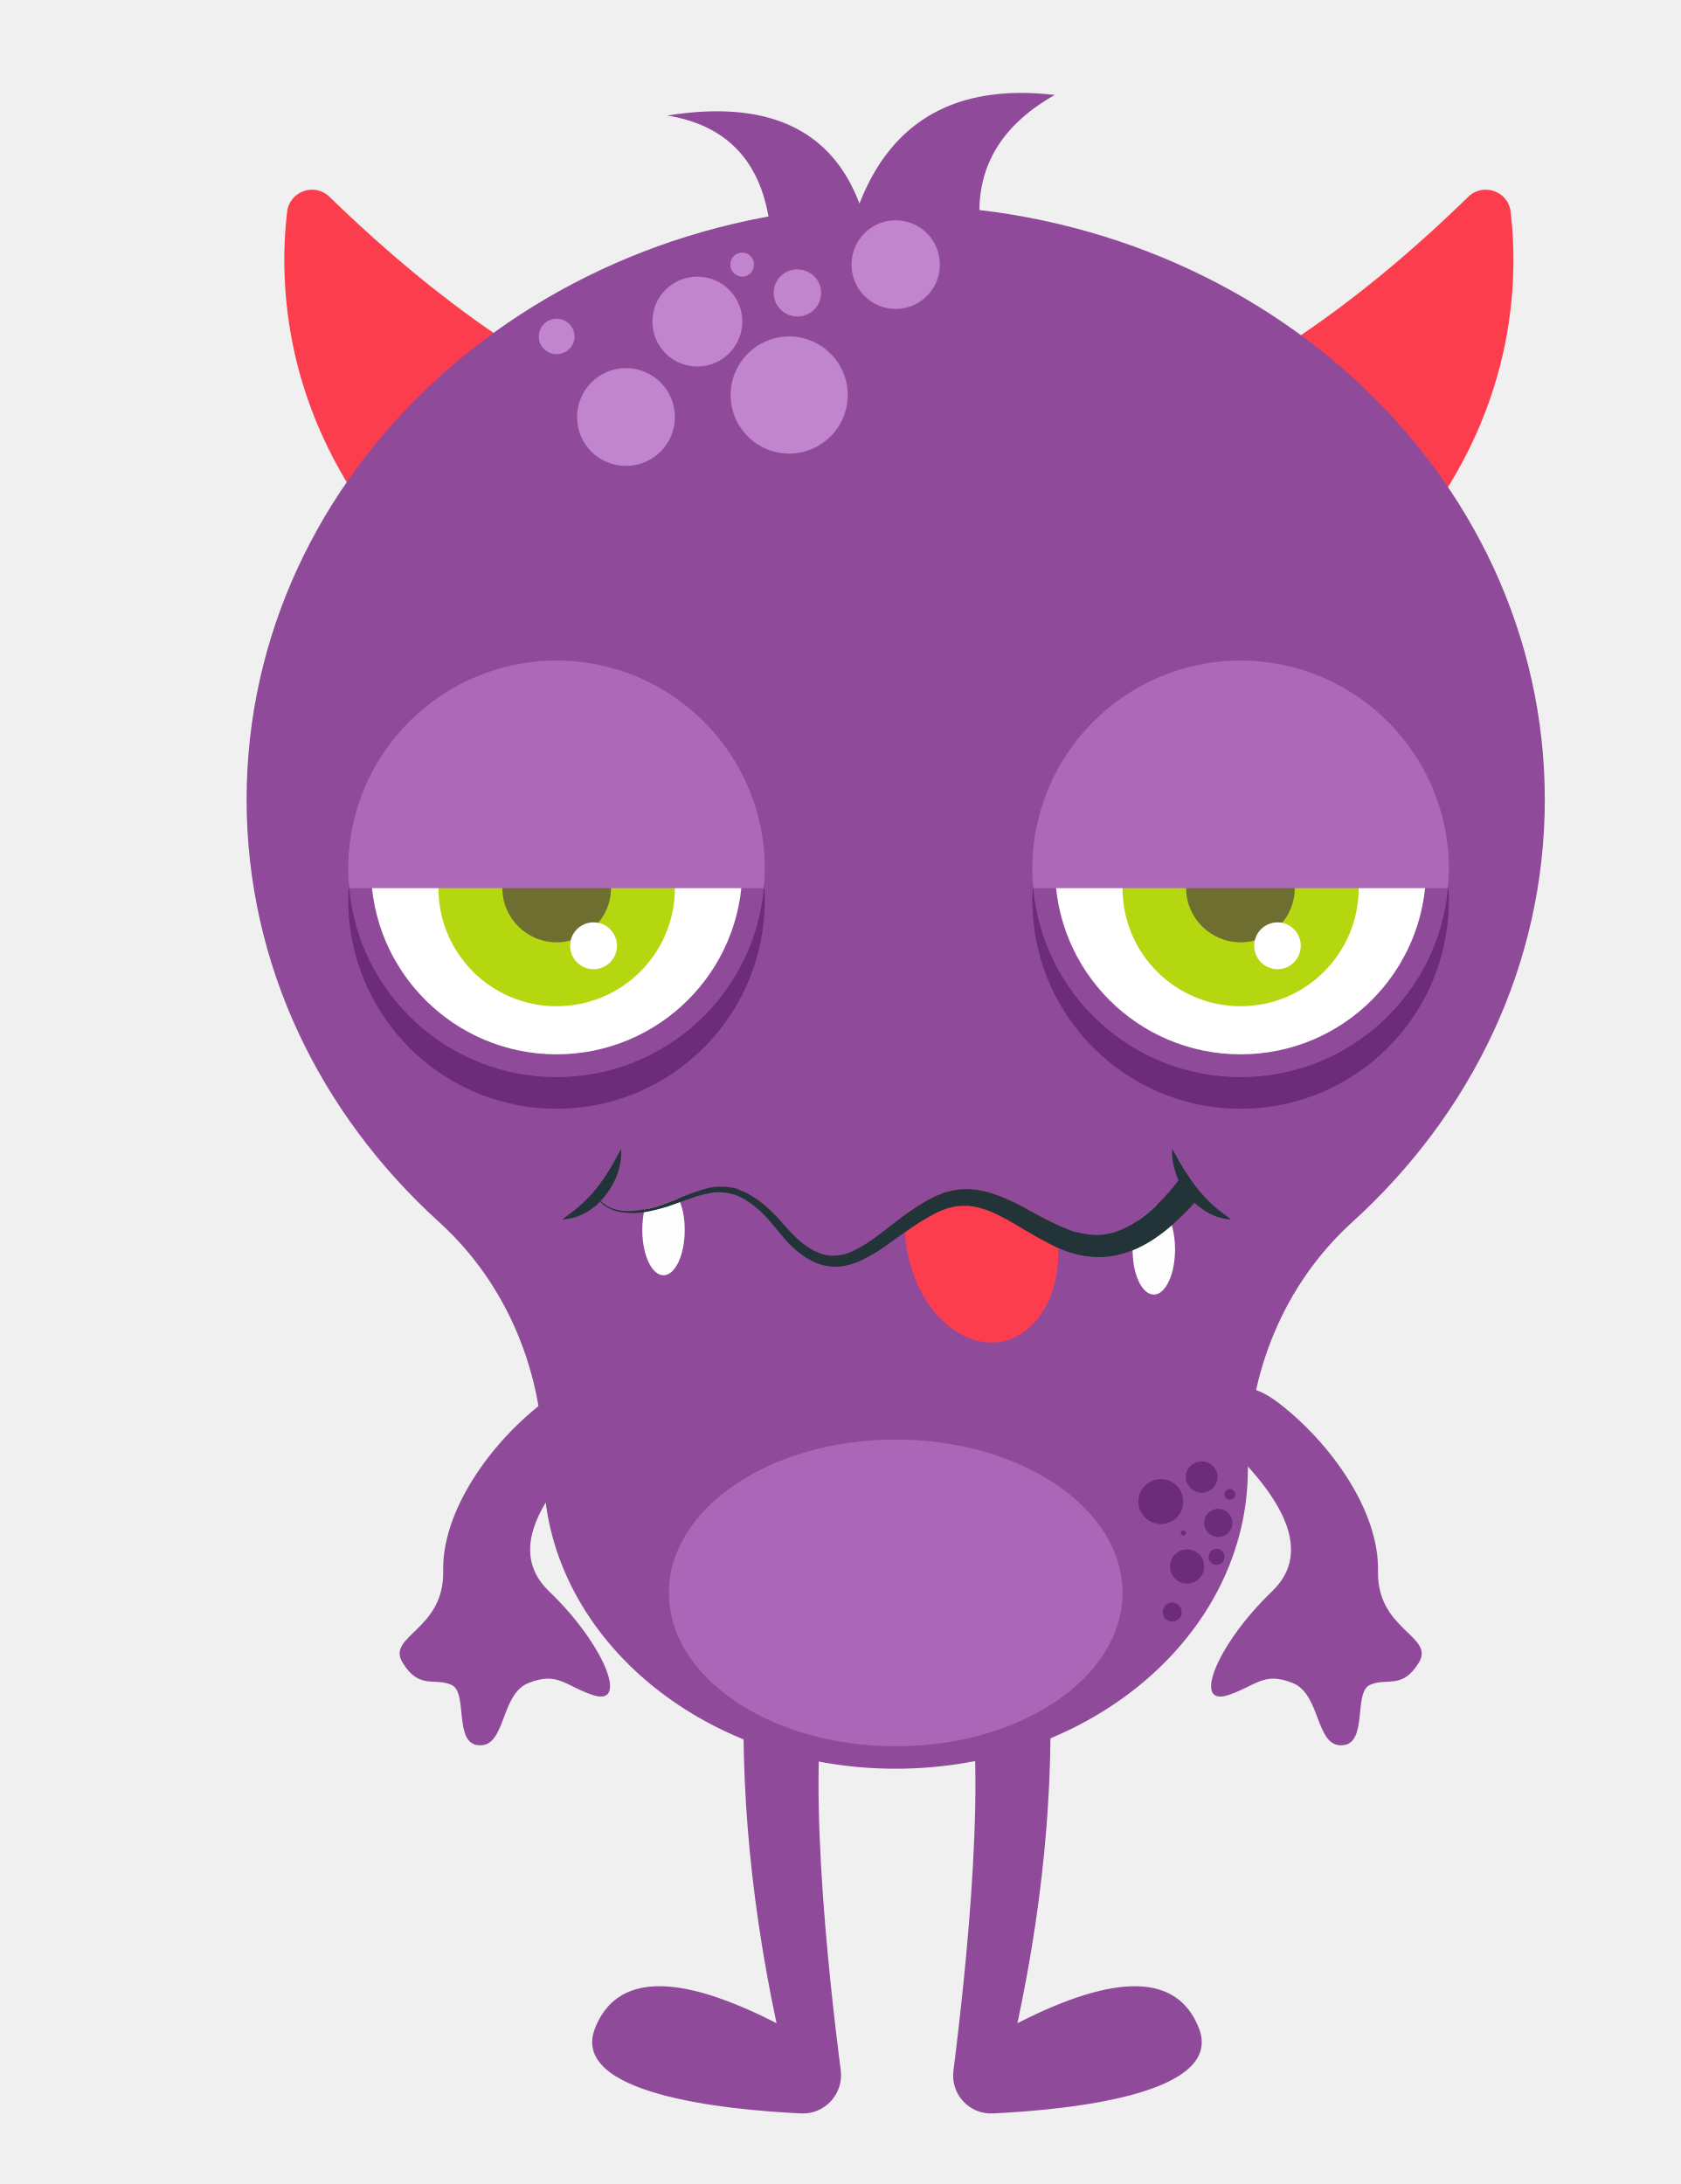
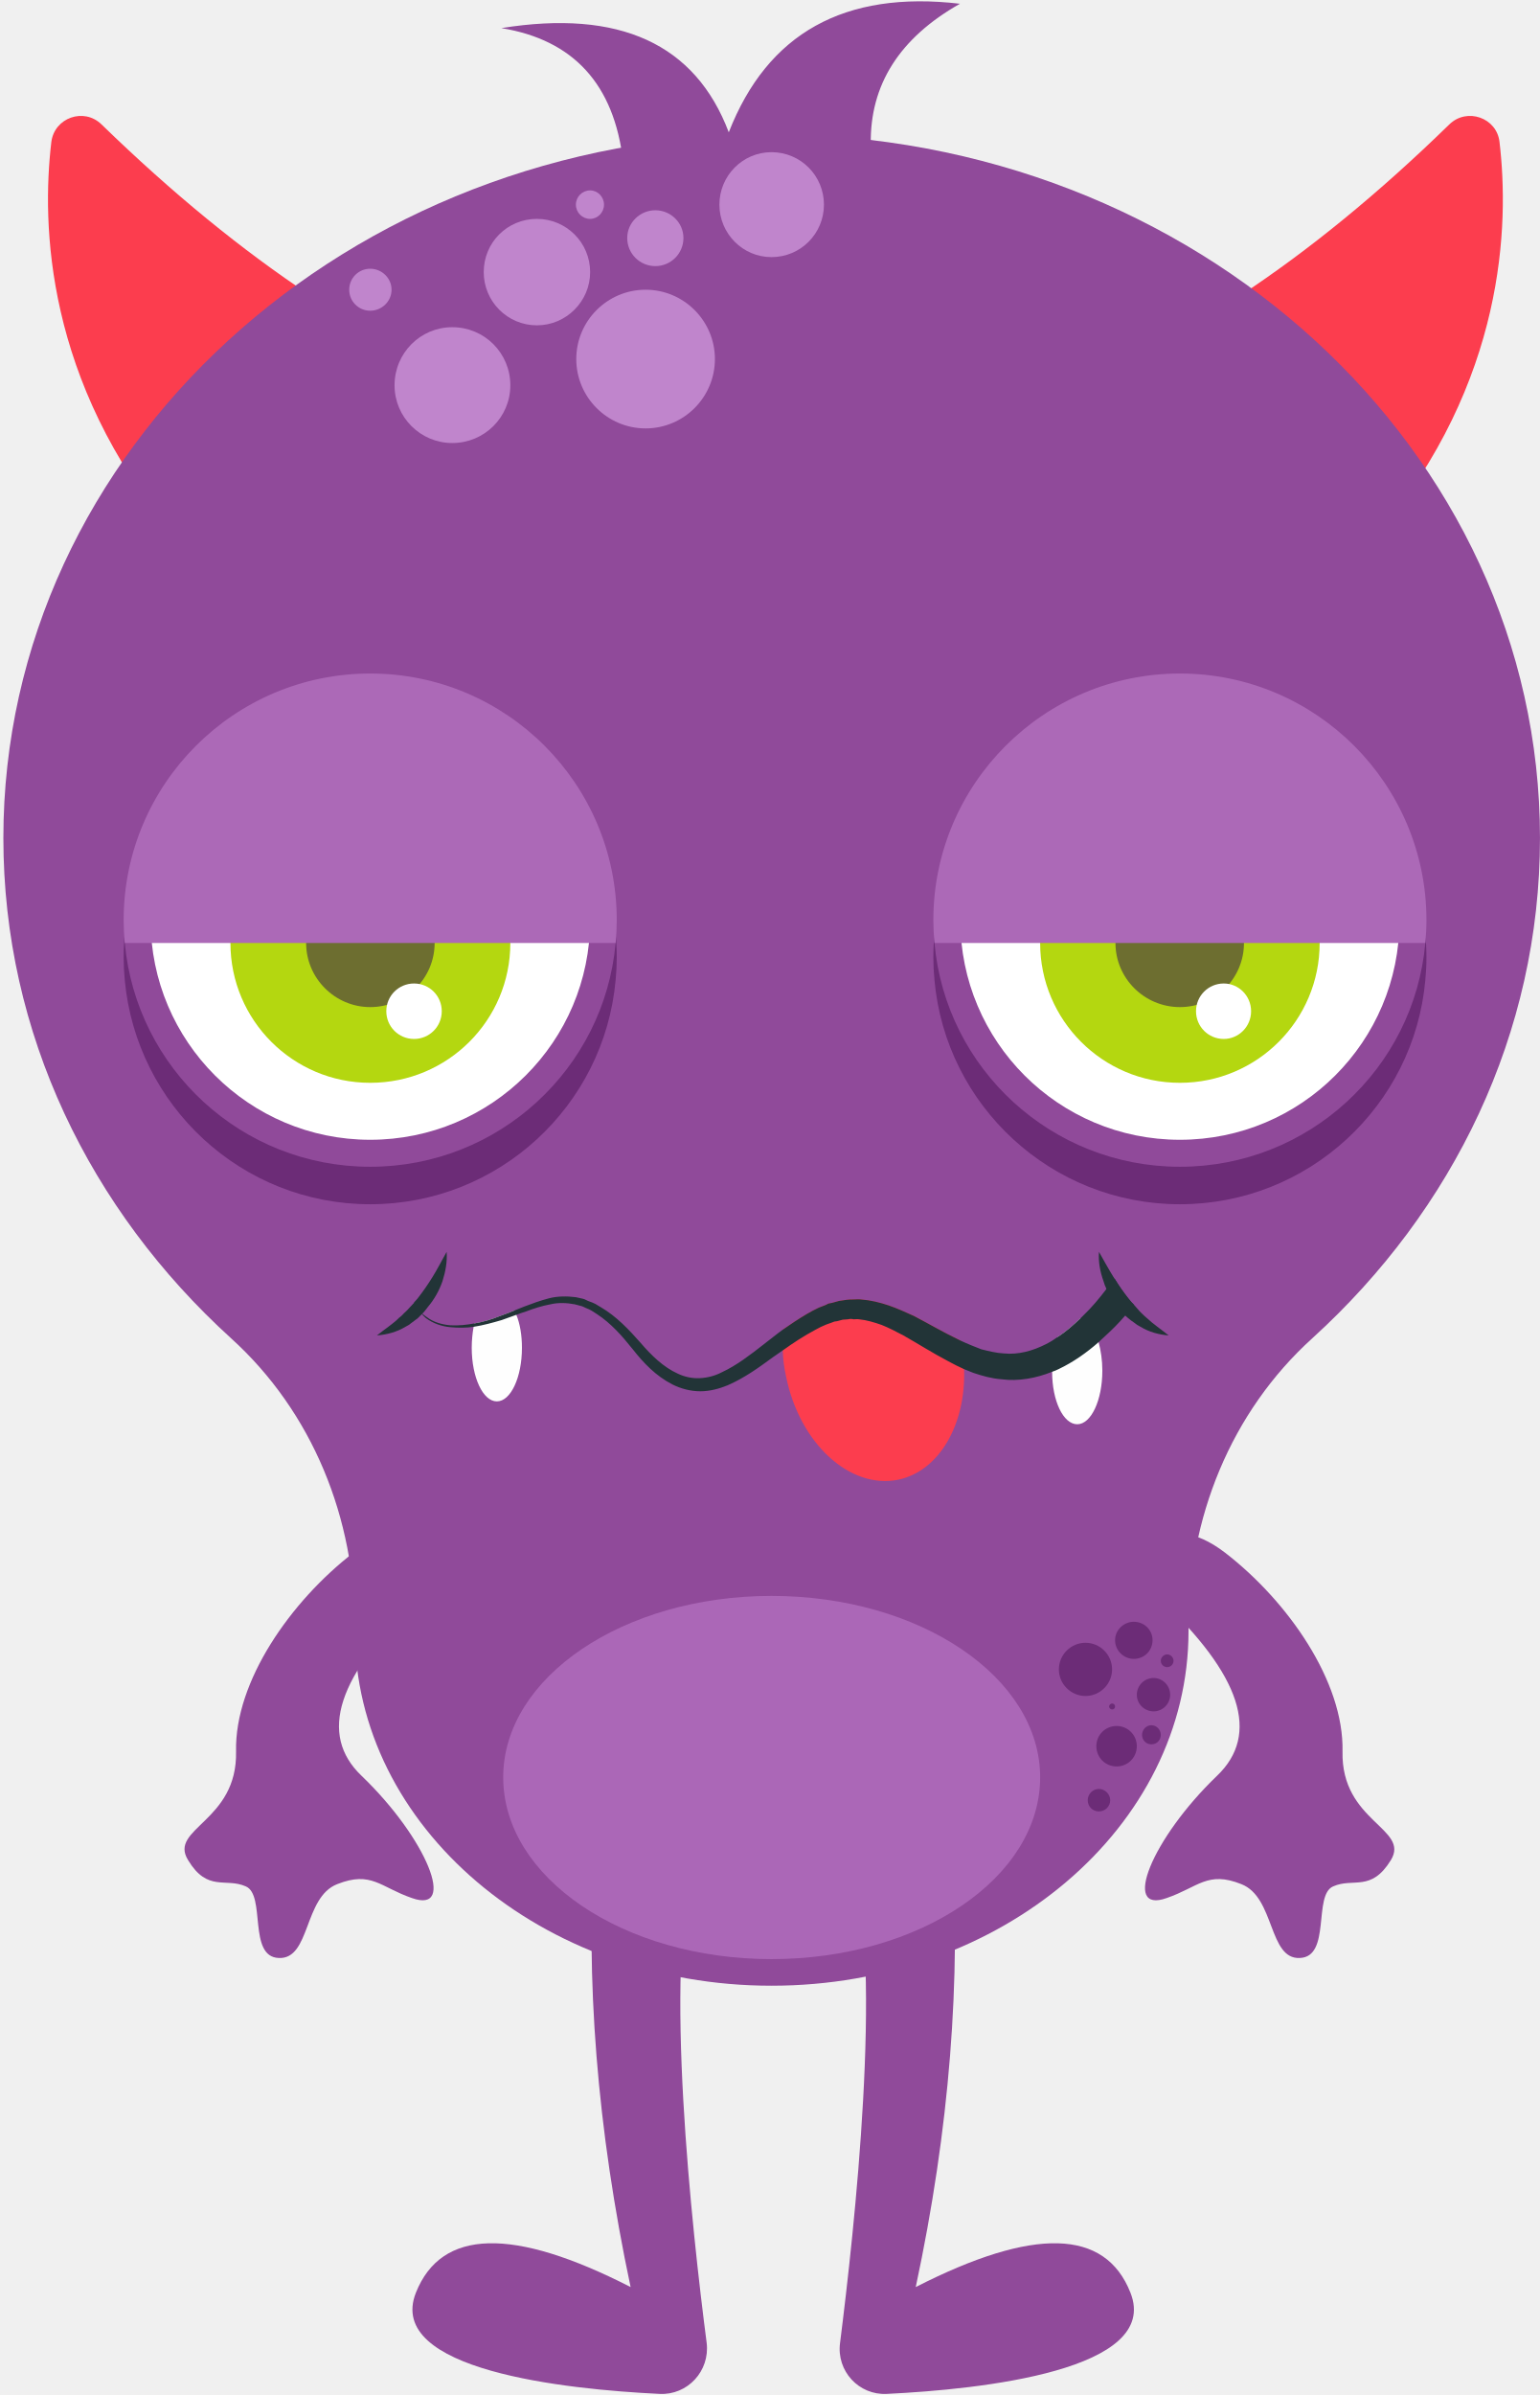
- <svg xmlns="http://www.w3.org/2000/svg" version="1.2" viewBox="0 0 531 690" width="531" height="690">
+ <svg xmlns="http://www.w3.org/2000/svg" version="1.2" viewBox="0 0 411 639" width="411" height="639">
  <style>
		.s0 { fill: #fc3d4e } 
		.s1 { fill: #904a9a } 
		.s2 { fill: #6c2c77 } 
		.s3 { fill: #ffffff } 
		.s4 { fill: #b4d710 } 
		.s5 { fill: #6d6e30 } 
		.s6 { fill: #ac69b7 } 
		.s7 { fill: #fefefe } 
		.s8 { fill: #223437 } 
		.s9 { fill: #ab67b7 } 
		.s10 { fill: #c085cc } 
	</style>
  <g id="Object">
    <g id="&lt;Group&gt;">
      <g id="&lt;Group&gt;">
        <g id="&lt;Group&gt;">
-           <path id="&lt;Path&gt;" class="s0" d="m444.6 171.6l-55.7-26.6l18.9-37q27.8-18.3 56-45.8c4.7-4.6 12.7-1.8 13.4 4.7c2.6 21.9 1.6 63.8-32.6 104.7z" />
-           <path id="&lt;Path&gt;" class="s0" d="m90.7 66.9c0.8-6.5 8.7-9.3 13.4-4.7q28.3 27.5 56 45.8l18.9 37l-55.7 26.6c-34.2-40.9-35.2-82.8-32.6-104.7z" />
+           <path id="&lt;Path&gt;" class="s0" d="m367.6 142.6l-55.7-26.6l18.9-37q27.8-18.3 56-45.8c4.7-4.6 12.7-1.8 13.4 4.7c2.6 21.9 1.6 63.8-32.6 104.7z" />
+           <path id="&lt;Path&gt;" class="s0" d="m13.7 37.9c0.8-6.5 8.7-9.3 13.4-4.7q28.3 27.5 56 45.8l18.9 37l-55.7 26.6c-34.2-40.9-35.2-82.8-32.6-104.7z" />
        </g>
-         <path id="&lt;Path&gt;" class="s1" d="m313.7 667.7c-7.5 0.4-13.5-6.1-12.5-13.6c3.8-30 11.5-100 3.3-128q-10.6-36.1 22.7-23.1l3.8 15.9q3.9 57.2-9.6 120.3q47.2-24.1 57.3 1.5c8.2 20.7-39.9 25.8-65 27z" />
-         <path id="&lt;Path&gt;" class="s1" d="m188 640.7q10.2-25.6 57.3-1.5q-13.4-63.1-9.6-120.3l3.9-15.9q33.2-13 22.6 23.1c-8.2 28-0.5 98 3.4 128c0.9 7.5-5.1 14-12.6 13.6c-25.1-1.2-73.2-6.3-65-27z" />
-         <path id="&lt;Path&gt;" class="s1" d="m427.3 386c-21.8 19.7-33.3 48.2-33.1 77.7q0 0.2 0 0.5c0 52.2-49.8 94.6-111.3 94.6c-61.4 0-111.2-42.4-111.2-94.6q0-0.3 0-0.5c0.2-29.5-11.3-58-33.1-77.7c-37.5-34.1-60.7-81.2-60.7-133.4c0-103.7 91.8-187.8 205-187.8c113.3 0 205.1 84.1 205.1 187.8c0 52.2-23.2 99.3-60.7 133.4z" />
+         <path id="&lt;Path&gt;" class="s1" d="m236.7 638.7c-7.5 0.4-13.5-6.1-12.5-13.6c3.8-30 11.5-100 3.3-128q-10.6-36.1 22.7-23.1l3.8 15.9q3.9 57.2-9.6 120.3q47.2-24.1 57.3 1.5c8.2 20.7-39.9 25.8-65 27z" />
+         <path id="&lt;Path&gt;" class="s1" d="m111 611.7q10.2-25.6 57.3-1.5q-13.4-63.1-9.6-120.3l3.9-15.9q33.2-13 22.6 23.1c-8.2 28-0.5 98 3.4 128c0.9 7.5-5.1 14-12.6 13.6c-25.1-1.2-73.2-6.3-65-27z" />
+         <path id="&lt;Path&gt;" class="s1" d="m350.3 357c-21.8 19.7-33.3 48.2-33.1 77.7q0 0.2 0 0.5c0 52.2-49.8 94.6-111.3 94.6c-61.4 0-111.2-42.4-111.2-94.6q0-0.3 0-0.5c0.2-29.5-11.3-58-33.1-77.7c-37.5-34.1-60.7-81.2-60.7-133.4c0-103.7 91.8-187.8 205-187.8c113.3 0 205.1 84.1 205.1 187.8c0 52.2-23.2 99.3-60.7 133.4z" />
        <g id="&lt;Group&gt;">
-           <path id="&lt;Path&gt;" class="s2" d="m457.7 284.5q0 3-0.3 6c-3 33.5-31.2 59.8-65.5 59.8c-34.3 0-62.5-26.3-65.5-59.8q-0.3-3-0.3-6c0-36.4 29.5-65.8 65.8-65.8c36.3 0 65.8 29.4 65.8 65.8z" />
-           <path id="&lt;Path&gt;" class="s1" d="m457.7 274.5q0 3.1-0.3 6.1c-3 33.5-31.2 59.7-65.5 59.7c-34.3 0-62.5-26.2-65.5-59.7q-0.3-3-0.3-6.1c0-36.3 29.5-65.8 65.8-65.8c36.3 0 65.8 29.5 65.8 65.8z" />
-           <path id="&lt;Path&gt;" class="s3" d="m450.5 274.5c0 32.4-26.2 58.6-58.6 58.6c-32.4 0-58.6-26.2-58.6-58.6c0-32.4 26.2-58.6 58.6-58.6c32.4 0 58.6 26.2 58.6 58.6z" />
-           <path id="&lt;Path&gt;" class="s4" d="m429.2 280.6c0 20.6-16.7 37.3-37.3 37.3c-20.6 0-37.3-16.7-37.3-37.3c0-20.7 16.7-37.4 37.3-37.4c20.6 0 37.3 16.7 37.3 37.4z" />
-           <path id="&lt;Path&gt;" class="s5" d="m409 280.6c0 9.4-7.6 17.1-17.1 17.1c-9.5 0-17.2-7.7-17.2-17.1c0-9.5 7.7-17.2 17.2-17.2c9.5 0 17.1 7.7 17.1 17.2z" />
-           <path id="&lt;Path&gt;" class="s3" d="m402.9 257.3c1.3 4.1-4.2 9.3-12.1 11.6c-7.9 2.4-15.2 1-16.5-3.1c-1.2-4.1 4.3-9.3 12.1-11.6c7.9-2.4 15.3-1 16.5 3.1z" />
-           <path id="&lt;Path&gt;" class="s3" d="m410.9 298.8c0 4.1-3.3 7.4-7.3 7.4c-4.1 0-7.4-3.3-7.4-7.4c0-4.1 3.3-7.4 7.4-7.4c4 0 7.3 3.3 7.3 7.4z" />
+           <path id="&lt;Path&gt;" class="s2" d="m380.7 255.5q0 3-0.3 6c-3 33.5-31.2 59.8-65.5 59.8c-34.3 0-62.5-26.3-65.5-59.8q-0.3-3-0.3-6c0-36.4 29.5-65.8 65.8-65.8c36.3 0 65.8 29.4 65.8 65.8z" />
+           <path id="&lt;Path&gt;" class="s1" d="m380.7 245.5q0 3.1-0.3 6.1c-3 33.5-31.2 59.7-65.5 59.7c-34.3 0-62.5-26.2-65.5-59.7q-0.3-3-0.3-6.1c0-36.3 29.5-65.8 65.8-65.8c36.3 0 65.8 29.5 65.8 65.8z" />
+           <path id="&lt;Path&gt;" class="s3" d="m373.5 245.5c0 32.4-26.2 58.6-58.6 58.6c-32.4 0-58.6-26.2-58.6-58.6c0-32.4 26.2-58.6 58.6-58.6c32.4 0 58.6 26.2 58.6 58.6z" />
+           <path id="&lt;Path&gt;" class="s4" d="m352.2 251.6c0 20.6-16.7 37.3-37.3 37.3c-20.6 0-37.3-16.7-37.3-37.3c0-20.7 16.7-37.4 37.3-37.4c20.6 0 37.3 16.7 37.3 37.4z" />
+           <path id="&lt;Path&gt;" class="s5" d="m332 251.6c0 9.4-7.6 17.1-17.1 17.1c-9.5 0-17.2-7.7-17.2-17.1c0-9.5 7.7-17.2 17.2-17.2c9.5 0 17.1 7.7 17.1 17.2z" />
+           <path id="&lt;Path&gt;" class="s3" d="m325.9 228.3c1.3 4.1-4.2 9.3-12.1 11.6c-7.9 2.4-15.2 1-16.5-3.1c-1.2-4.1 4.3-9.3 12.1-11.6c7.9-2.4 15.3-1 16.5 3.1z" />
+           <path id="&lt;Path&gt;" class="s3" d="m333.9 269.8c0 4.1-3.3 7.4-7.3 7.4c-4.1 0-7.4-3.3-7.4-7.4c0-4.1 3.3-7.4 7.4-7.4c4 0 7.3 3.3 7.3 7.4z" />
        </g>
        <g id="&lt;Group&gt;">
-           <path id="&lt;Path&gt;" class="s2" d="m241.6 284.5q0 3-0.3 6c-3 33.5-31.2 59.8-65.5 59.8c-34.3 0-62.4-26.3-65.5-59.8q-0.3-3-0.3-6c0-36.4 29.5-65.8 65.8-65.8c36.4 0 65.8 29.4 65.8 65.8z" />
-           <path id="&lt;Path&gt;" class="s1" d="m241.6 274.5q0 3.1-0.3 6.1c-3 33.5-31.2 59.7-65.5 59.7c-34.3 0-62.4-26.2-65.5-59.7q-0.3-3-0.3-6.1c0-36.3 29.5-65.8 65.8-65.8c36.4 0 65.8 29.5 65.8 65.8z" />
-           <path id="&lt;Path&gt;" class="s3" d="m234.5 274.5c0 32.4-26.3 58.6-58.7 58.6c-32.3 0-58.6-26.2-58.6-58.6c0-32.4 26.3-58.6 58.6-58.6c32.4 0 58.7 26.2 58.7 58.6z" />
-           <path id="&lt;Path&gt;" class="s4" d="m213.2 280.6c0 20.6-16.7 37.3-37.4 37.3c-20.6 0-37.3-16.7-37.3-37.3c0-20.7 16.7-37.4 37.3-37.4c20.7 0 37.4 16.7 37.4 37.4z" />
-           <path id="&lt;Path&gt;" class="s5" d="m193 280.6c0 9.4-7.7 17.1-17.2 17.1c-9.4 0-17.1-7.7-17.1-17.1c0-9.5 7.7-17.2 17.1-17.2c9.5 0 17.2 7.7 17.2 17.2z" />
-           <path id="&lt;Path&gt;" class="s3" d="m186.9 257.3c1.2 4.1-4.2 9.3-12.1 11.6c-7.9 2.4-15.3 1-16.5-3.1c-1.2-4.1 4.2-9.3 12.1-11.6c7.9-2.4 15.3-1 16.5 3.1z" />
-           <path id="&lt;Path&gt;" class="s3" d="m194.9 298.8c0 4.1-3.3 7.4-7.4 7.4c-4.1 0-7.4-3.3-7.4-7.4c0-4.1 3.3-7.4 7.4-7.4c4.1 0 7.4 3.3 7.4 7.4z" />
+           <path id="&lt;Path&gt;" class="s2" d="m164.6 255.5q0 3-0.3 6c-3 33.5-31.2 59.8-65.5 59.8c-34.3 0-62.4-26.3-65.5-59.8q-0.3-3-0.3-6c0-36.4 29.5-65.8 65.8-65.8c36.4 0 65.8 29.4 65.8 65.8z" />
+           <path id="&lt;Path&gt;" class="s1" d="m164.6 245.5q0 3.1-0.3 6.1c-3 33.5-31.2 59.7-65.5 59.7c-34.3 0-62.4-26.2-65.5-59.7q-0.3-3-0.3-6.1c0-36.3 29.5-65.8 65.8-65.8c36.4 0 65.8 29.5 65.8 65.8z" />
+           <path id="&lt;Path&gt;" class="s3" d="m157.5 245.5c0 32.4-26.3 58.6-58.7 58.6c-32.3 0-58.6-26.2-58.6-58.6c0-32.4 26.3-58.6 58.6-58.6c32.4 0 58.7 26.2 58.7 58.6z" />
+           <path id="&lt;Path&gt;" class="s4" d="m136.2 251.6c0 20.6-16.7 37.3-37.4 37.3c-20.6 0-37.3-16.7-37.3-37.3c0-20.7 16.7-37.4 37.3-37.4c20.7 0 37.4 16.7 37.4 37.4z" />
+           <path id="&lt;Path&gt;" class="s5" d="m116 251.6c0 9.4-7.7 17.1-17.2 17.1c-9.4 0-17.1-7.7-17.1-17.1c0-9.5 7.7-17.2 17.1-17.2c9.5 0 17.2 7.7 17.2 17.2z" />
+           <path id="&lt;Path&gt;" class="s3" d="m109.9 228.3c1.2 4.1-4.2 9.3-12.1 11.6c-7.9 2.4-15.3 1-16.5-3.1c-1.2-4.1 4.2-9.3 12.1-11.6c7.9-2.4 15.3-1 16.5 3.1z" />
+           <path id="&lt;Path&gt;" class="s3" d="m117.9 269.8c0 4.1-3.3 7.4-7.4 7.4c-4.1 0-7.4-3.3-7.4-7.4c0-4.1 3.3-7.4 7.4-7.4c4.1 0 7.4 3.3 7.4 7.4z" />
        </g>
-         <path id="&lt;Path&gt;" class="s6" d="m241.6 274.5q0 3.1-0.3 6.1h-131q-0.3-3-0.3-6.1c0-36.3 29.5-65.8 65.8-65.8c36.4 0 65.8 29.5 65.8 65.8z" />
-         <path id="&lt;Path&gt;" class="s6" d="m457.7 274.5q0 3.1-0.3 6.1h-131q-0.3-3-0.3-6.1c0-36.3 29.5-65.8 65.8-65.8c36.3 0 65.8 29.5 65.8 65.8z" />
+         <path id="&lt;Path&gt;" class="s6" d="m164.6 245.5q0 3.1-0.3 6.1h-131q-0.3-3-0.3-6.1c0-36.3 29.5-65.8 65.8-65.8c36.4 0 65.8 29.5 65.8 65.8z" />
+         <path id="&lt;Path&gt;" class="s6" d="m380.7 245.5q0 3.1-0.3 6.1h-131q-0.3-3-0.3-6.1c0-36.3 29.5-65.8 65.8-65.8c36.3 0 65.8 29.5 65.8 65.8z" />
        <g id="&lt;Group&gt;">
-           <path id="&lt;Path&gt;" class="s0" d="m316.7 423.8c-12.9 2.6-26.3-9.7-29.9-27.5q-0.8-3.6-0.9-7q-0.2-2.9 0.1-5.6c2-1.4 4.1-2.8 6.3-4.1q1.5-0.9 3.2-1.7l1.8-0.7l0.8-0.4l1-0.2l1.8-0.5l2-0.3c0.6-0.1 1.3-0.1 1.9-0.1c0.7 0 1.3-0.1 2 0c2.6 0.2 5 0.8 7.4 1.6c2.3 0.8 4.5 1.8 6.7 2.8c4.2 2.2 8.1 4.5 12.1 6.4q0.2 0.1 0.4 0.2q0.8 3.9 0.9 7.6c0.5 14.7-6.6 27.2-17.6 29.5z" />
-           <path id="&lt;Path&gt;" class="s7" d="m371.2 394.7c0 7.9-3 14.3-6.7 14.3c-3.7 0-6.7-6.2-6.7-14q0-0.1 0-0.3c0-3.4 0.5-6.5 1.5-9c2.2-1.4 4.2-3.2 6.1-5c2 0.6 3.7 3 4.8 6.4c0.6 2.2 1 4.8 1 7.6z" />
-           <path id="&lt;Path&gt;" class="s7" d="m216.3 388.6c0 7.9-3 14.3-6.7 14.3c-3.7 0-6.7-6.4-6.7-14.3c0-2 0.2-3.9 0.5-5.6q0.1-0.5 0.2-0.9c2.4-0.4 4.7-1.1 6.9-2q2-0.7 3.9-1.5q0.2 0.6 0.4 1.2c1 2.4 1.5 5.5 1.5 8.8z" />
-           <path id="&lt;Path&gt;" class="s8" d="m195.1 370.8c-0.9 2.5-2.2 4.8-3.9 6.9c-0.4 0.5-0.8 1.1-1.3 1.6l-0.2 0.2l-0.1 0.1l-1.1 1.1q-0.8 0.6-1.6 1.2q-0.4 0.3-0.8 0.6l-0.9 0.5c-2.3 1.4-5 2.1-7.6 2.3c2.1-1.7 4.2-3 5.9-4.7q0.7-0.5 1.3-1.2c0.4-0.4 0.9-0.8 1.3-1.3q0.7-0.7 1.4-1.5q0 0 0-0.1q0.5-0.5 0.9-1q2.2-2.8 4.1-5.9c1.3-2.1 2.4-4.3 3.7-6.6c0.2 2.6-0.3 5.3-1.1 7.8z" />
-           <path id="&lt;Path&gt;" class="s8" d="m388.9 385.3c-2.6-0.2-5.2-0.9-7.5-2.3l-0.9-0.5q-0.4-0.3-0.8-0.6q-0.9-0.6-1.6-1.2l-0.8-0.7l-0.7-0.7c-0.5-0.5-0.8-1.1-1.3-1.6q-1.8-2.2-3-4.8q-0.5-1-0.8-2.1c-0.9-2.5-1.4-5.2-1.2-7.8c1.3 2.3 2.5 4.5 3.8 6.6q0.2 0.3 0.4 0.6q1.7 2.8 3.7 5.3q0.7 0.9 1.5 1.7q0.4 0.5 0.8 0.9c0.4 0.5 0.8 0.9 1.2 1.3q0.7 0.7 1.3 1.2c1.8 1.7 3.8 3 5.9 4.7z" />
-           <path id="&lt;Path&gt;" class="s8" d="m379.7 377.2q-1.2 1.4-2.4 2.8c-1.7 2-3.6 3.9-5.6 5.7q-0.8 0.7-1.5 1.4c-3.2 2.8-6.7 5.3-10.7 7.2q-0.8 0.4-1.7 0.7c-4.2 1.7-9 2.6-13.5 2c-2.7-0.2-5.1-0.9-7.5-1.7q-1.3-0.5-2.5-1q-2.2-1-4.2-2.1c-4.2-2.2-8.1-4.7-12-6.9c-1.9-1-3.8-2-5.8-2.8c-2-0.7-4-1.3-6-1.5c-0.5-0.1-1 0-1.5 0c-0.5-0.1-1-0.1-1.5 0l-1.4 0.1l-1.5 0.4l-0.7 0.1l-0.8 0.3l-1.4 0.5q-1.5 0.6-2.9 1.4c-3 1.6-5.9 3.5-8.7 5.5q-1.3 0.9-2.6 1.8c-3.7 2.7-7.5 5.5-12.1 7.5c-2.2 0.9-4.7 1.6-7.3 1.6c-2.6 0-5.2-0.7-7.4-1.8c-4.5-2.3-7.8-5.8-10.7-9.5c-2.8-3.5-5.8-6.9-9.5-9.3l-1.4-0.9c-0.5-0.3-1-0.5-1.5-0.7c-0.5-0.2-0.9-0.5-1.5-0.6l-1.5-0.4c-2.1-0.4-4.4-0.5-6.5 0c-2.2 0.4-4.4 1.1-6.5 1.9q-1.3 0.4-2.6 0.9q-1.9 0.7-3.9 1.4c-2.4 0.7-4.9 1.4-7.5 1.8c-2 0.3-4.1 0.3-6.2 0.1c-2.3-0.2-4.6-1-6.5-2.4q-0.6-0.5-1.1-1.1c-0.9-0.9-1.6-1.9-2.1-3q0 0 0-0.1c0.5 1.1 1.3 2.1 2.2 3q0.6 0.5 1.2 0.9c1.8 1.4 4.1 2 6.3 2.2c2.2 0.1 4.3-0.1 6.4-0.5c2.4-0.4 4.7-1.1 6.9-2q2-0.7 3.9-1.5q1.2-0.5 2.5-1c2.1-0.8 4.3-1.6 6.6-2.2c2.3-0.6 4.8-0.6 7.2-0.3l1.8 0.4c0.6 0.1 1.1 0.5 1.7 0.7c0.6 0.2 1.1 0.4 1.7 0.7l1.5 0.9c4.1 2.4 7.4 5.9 10.5 9.4c2.9 3.4 6.2 6.6 10 8.3c1.9 0.9 3.9 1.3 5.9 1.2c2-0.1 4-0.6 5.9-1.6c3.9-1.8 7.5-4.6 11.1-7.4c1.7-1.3 3.4-2.7 5.2-4c2-1.4 4.1-2.8 6.3-4.1q1.5-0.9 3.2-1.7l1.8-0.7l0.8-0.4l1-0.2l1.8-0.5l2-0.3c0.6-0.1 1.3-0.1 1.9-0.1c0.7 0 1.3-0.1 2 0c2.6 0.2 5 0.8 7.4 1.6c2.3 0.8 4.5 1.8 6.7 2.8c4.2 2.2 8.1 4.5 12.1 6.4q0.2 0.1 0.4 0.2c1.9 0.9 3.7 1.6 5.5 2.3c2 0.5 4 1 6 1.1c3.9 0.4 7.8-0.7 11.3-2.5q1.6-0.8 3.1-1.9c2.2-1.4 4.2-3.2 6.1-5q0.4-0.4 0.8-0.8c2.2-2.1 4.2-4.5 6.1-7q1.1-1.3 2.2-2.7q1.7 2.8 3.7 5.3q0.7 0.9 1.5 1.7z" />
+           <path id="&lt;Path&gt;" class="s0" d="m239.7 394.8c-12.9 2.6-26.3-9.7-29.9-27.5q-0.8-3.6-0.9-7q-0.2-2.9 0.1-5.6c2-1.4 4.1-2.8 6.3-4.1q1.5-0.9 3.2-1.7l1.8-0.7l0.8-0.4l1-0.2l1.8-0.5l2-0.3c0.6-0.1 1.3-0.1 1.9-0.1c0.7 0 1.3-0.1 2 0c2.6 0.2 5 0.8 7.4 1.6c2.3 0.8 4.5 1.8 6.7 2.8c4.2 2.2 8.1 4.5 12.1 6.4q0.2 0.1 0.4 0.2q0.8 3.9 0.9 7.6c0.5 14.7-6.6 27.2-17.6 29.5z" />
+           <path id="&lt;Path&gt;" class="s7" d="m294.2 365.7c0 7.9-3 14.3-6.7 14.3c-3.7 0-6.7-6.2-6.7-14q0-0.1 0-0.3c0-3.4 0.5-6.5 1.5-9c2.2-1.4 4.2-3.2 6.1-5c2 0.6 3.7 3 4.8 6.4c0.6 2.2 1 4.8 1 7.6z" />
+           <path id="&lt;Path&gt;" class="s7" d="m139.3 359.6c0 7.9-3 14.3-6.7 14.3c-3.7 0-6.7-6.4-6.7-14.3c0-2 0.2-3.9 0.5-5.6q0.1-0.5 0.2-0.9c2.4-0.4 4.7-1.1 6.9-2q2-0.7 3.9-1.5q0.2 0.6 0.4 1.2c1 2.4 1.5 5.5 1.5 8.8z" />
+           <path id="&lt;Path&gt;" class="s8" d="m118.1 341.8q-1.3 3.8-3.9 6.9c-0.4 0.5-0.8 1.1-1.3 1.6l-0.2 0.2l-0.1 0.1l-1.1 1.1q-0.8 0.6-1.6 1.2q-0.4 0.3-0.8 0.6l-0.9 0.5c-2.3 1.4-5 2.1-7.6 2.3c2.1-1.7 4.2-3 5.9-4.7q0.7-0.5 1.3-1.2c0.4-0.4 0.9-0.8 1.3-1.3q0.7-0.7 1.4-1.5q0 0 0-0.1q0.5-0.5 0.9-1q2.2-2.8 4.1-5.9c1.3-2.1 2.4-4.3 3.7-6.6c0.2 2.6-0.3 5.3-1.1 7.8z" />
+           <path id="&lt;Path&gt;" class="s8" d="m311.9 356.3c-2.6-0.2-5.2-0.9-7.5-2.3l-0.9-0.5q-0.4-0.3-0.8-0.6q-0.9-0.6-1.6-1.2l-0.8-0.7l-0.7-0.7c-0.5-0.5-0.8-1.1-1.3-1.6q-1.8-2.2-3-4.8q-0.5-1-0.8-2.1c-0.9-2.5-1.4-5.2-1.2-7.8c1.3 2.3 2.5 4.5 3.8 6.6q0.2 0.3 0.4 0.6q1.7 2.8 3.7 5.3q0.7 0.9 1.5 1.7q0.4 0.5 0.8 0.9c0.4 0.5 0.8 0.9 1.2 1.3q0.7 0.7 1.3 1.2c1.8 1.7 3.8 3 5.9 4.7z" />
+           <path id="&lt;Path&gt;" class="s8" d="m302.7 348.2q-1.2 1.4-2.4 2.8c-1.7 2-3.6 3.9-5.6 5.7q-0.8 0.7-1.5 1.4c-3.2 2.8-6.7 5.3-10.7 7.2q-0.8 0.4-1.7 0.7c-4.2 1.7-9 2.6-13.5 2c-2.7-0.2-5.1-0.9-7.5-1.7q-1.3-0.5-2.5-1q-2.2-1-4.2-2.1c-4.2-2.2-8.1-4.7-12-6.9c-1.9-1-3.8-2-5.8-2.8c-2-0.7-4-1.3-6-1.5c-0.5-0.1-1 0-1.5 0q-0.7-0.2-1.5 0l-1.4 0.1l-1.5 0.4l-0.7 0.1l-0.8 0.3l-1.4 0.5q-1.5 0.6-2.9 1.4c-3 1.6-5.9 3.5-8.7 5.5q-1.3 0.9-2.6 1.8c-3.7 2.7-7.5 5.5-12.1 7.5c-2.2 0.9-4.7 1.6-7.3 1.6c-2.6 0-5.2-0.7-7.4-1.8c-4.5-2.3-7.8-5.8-10.7-9.5c-2.8-3.5-5.8-6.9-9.5-9.3l-1.4-0.9c-0.5-0.3-1-0.5-1.5-0.7c-0.5-0.2-0.9-0.5-1.5-0.6l-1.5-0.4c-2.1-0.4-4.4-0.5-6.5 0c-2.2 0.4-4.4 1.1-6.5 1.9q-1.3 0.4-2.6 0.9q-1.9 0.7-3.9 1.4c-2.4 0.7-4.9 1.4-7.5 1.8c-2 0.3-4.1 0.3-6.2 0.1c-2.3-0.2-4.6-1-6.5-2.4q-0.6-0.5-1.1-1.1q-1.3-1.3-2.1-3q0 0 0-0.1c0.5 1.1 1.3 2.1 2.2 3q0.6 0.5 1.2 0.9c1.8 1.4 4.1 2 6.3 2.2c2.2 0.1 4.3-0.1 6.4-0.5c2.4-0.4 4.7-1.1 6.9-2q2-0.7 3.9-1.5q1.2-0.5 2.5-1c2.1-0.8 4.3-1.6 6.6-2.2c2.3-0.6 4.8-0.6 7.2-0.3l1.8 0.4c0.6 0.1 1.1 0.5 1.7 0.7c0.6 0.2 1.1 0.4 1.7 0.7l1.5 0.9c4.1 2.4 7.4 5.9 10.5 9.4c2.9 3.4 6.2 6.6 10 8.3c1.9 0.9 3.9 1.3 5.9 1.2c2-0.1 4-0.6 5.9-1.6c3.9-1.8 7.5-4.6 11.1-7.4c1.7-1.3 3.4-2.7 5.2-4c2-1.4 4.1-2.8 6.3-4.1q1.5-0.9 3.2-1.7l1.8-0.7l0.8-0.4l1-0.2l1.8-0.5l2-0.3c0.6-0.1 1.3-0.1 1.9-0.1c0.7 0 1.3-0.1 2 0c2.6 0.2 5 0.8 7.4 1.6c2.3 0.8 4.5 1.8 6.7 2.8c4.2 2.2 8.1 4.5 12.1 6.4q0.2 0.1 0.4 0.2c1.9 0.9 3.7 1.6 5.5 2.3c2 0.5 4 1 6 1.1c3.9 0.4 7.8-0.7 11.3-2.5q1.6-0.8 3.1-1.9c2.2-1.4 4.2-3.2 6.1-5q0.4-0.4 0.8-0.8c2.2-2.1 4.2-4.5 6.1-7q1.1-1.3 2.2-2.7q1.7 2.8 3.7 5.3q0.7 0.9 1.5 1.7z" />
        </g>
-         <path id="&lt;Path&gt;" class="s1" d="m188.9 455.4q-32.8 30.8-15.4 47.4c17.4 16.7 25.6 37 13.4 32.6c-8.4-2.9-10.8-7.3-19.9-3.7c-9 3.5-7.1 20.1-15.6 19.7c-8.3-0.3-3.4-16.8-8.8-19.1c-5.4-2.4-10.2 1.6-15.4-7c-5.3-8.5 13.2-10.2 12.8-29c-0.4-18.7 14.6-40.1 31.3-53c16.7-12.8 24.2 1.7 17.6 12.1z" />
-         <path id="&lt;Path&gt;" class="s1" d="m404 443.3c16.7 12.9 31.7 34.3 31.3 53c-0.4 18.8 18.1 20.5 12.9 29c-5.3 8.6-10 4.6-15.4 7c-5.4 2.3-0.5 18.8-8.9 19.1c-8.4 0.4-6.6-16.2-15.6-19.7c-9-3.6-11.5 0.8-19.9 3.7c-12.2 4.4-4-15.9 13.4-32.6q17.4-16.6-15.4-47.4c-6.6-10.4 0.9-24.9 17.6-12.1z" />
-         <path id="&lt;Path&gt;" class="s1" d="m243.3 72.1q-3.6-30.9-32.5-35.6q47.3-7.6 60.7 27.8q15.5-39.7 61.7-34.3q-24.2 13.7-23.8 37.5l-27.1 41.2z" />
-         <path id="&lt;Path&gt;" class="s9" d="m354.6 503.2c0 26.8-32.1 48.5-71.7 48.5c-39.5 0-71.6-21.7-71.6-48.5c0-26.7 32.1-48.4 71.6-48.4c39.6 0 71.7 21.7 71.7 48.4z" />
+         <path id="&lt;Path&gt;" class="s1" d="m111.9 426.4q-32.8 30.8-15.4 47.4c17.4 16.7 25.6 37 13.4 32.6c-8.4-2.9-10.8-7.3-19.9-3.7c-9 3.5-7.1 20.1-15.6 19.7c-8.3-0.3-3.4-16.8-8.8-19.1c-5.4-2.4-10.2 1.6-15.4-7c-5.3-8.5 13.2-10.2 12.8-29c-0.4-18.7 14.6-40.1 31.3-53c16.7-12.8 24.2 1.7 17.6 12.1z" />
+         <path id="&lt;Path&gt;" class="s1" d="m327 414.3c16.7 12.9 31.7 34.3 31.3 53c-0.4 18.8 18.1 20.5 12.9 29c-5.3 8.6-10 4.6-15.4 7c-5.4 2.3-0.5 18.8-8.9 19.1c-8.4 0.4-6.6-16.2-15.6-19.7c-9-3.6-11.5 0.8-19.9 3.7c-12.2 4.4-4-15.9 13.4-32.6q17.4-16.6-15.4-47.4c-6.6-10.4 0.9-24.9 17.6-12.1z" />
+         <path id="&lt;Path&gt;" class="s1" d="m166.3 43.1q-3.6-30.9-32.5-35.6q47.3-7.6 60.7 27.8q15.5-39.7 61.7-34.3q-24.2 13.7-23.8 37.5l-27.1 41.2z" />
+         <path id="&lt;Path&gt;" class="s9" d="m277.6 474.2c0 26.8-32.1 48.5-71.7 48.5c-39.5 0-71.6-21.7-71.6-48.5c0-26.7 32.1-48.4 71.6-48.4c39.6 0 71.7 21.7 71.7 48.4z" />
        <g id="&lt;Group&gt;">
-           <path id="&lt;Path&gt;" class="s10" d="m234.5 101.6c0 7.8-6.4 14.2-14.2 14.2c-7.9 0-14.2-6.4-14.2-14.2c0-7.9 6.3-14.2 14.2-14.2c7.8 0 14.2 6.3 14.2 14.2z" />
-           <path id="&lt;Path&gt;" class="s10" d="m259.4 92.5c0 4.2-3.4 7.5-7.5 7.5c-4.1 0-7.5-3.3-7.5-7.5c0-4.1 3.4-7.4 7.5-7.4c4.1 0 7.5 3.3 7.5 7.4z" />
-           <path id="&lt;Path&gt;" class="s10" d="m267.8 124.8c0 10.2-8.3 18.5-18.5 18.5c-10.2 0-18.5-8.3-18.5-18.5c0-10.2 8.3-18.5 18.5-18.5c10.2 0 18.5 8.3 18.5 18.5z" />
-           <path id="&lt;Path&gt;" class="s10" d="m296.9 83.6c0 7.7-6.2 14-14 14c-7.7 0-13.9-6.3-13.9-14c0-7.7 6.2-14 13.9-14c7.8 0 14 6.3 14 14z" />
-           <path id="&lt;Path&gt;" class="s10" d="m181.5 106.3c0 3.1-2.6 5.6-5.7 5.6c-3.1 0-5.6-2.5-5.6-5.6c0-3.1 2.5-5.6 5.6-5.6c3.1 0 5.7 2.5 5.7 5.6z" />
-           <path id="&lt;Path&gt;" class="s10" d="m213.2 131.8c0 8.5-6.9 15.4-15.5 15.4c-8.5 0-15.4-6.9-15.4-15.4c0-8.6 6.9-15.5 15.4-15.5c8.6 0 15.5 6.9 15.5 15.5z" />
-           <path id="&lt;Path&gt;" class="s10" d="m238.2 83.6c0 2.1-1.7 3.8-3.7 3.8c-2.1 0-3.8-1.7-3.8-3.8c0-2.1 1.7-3.8 3.8-3.8c2 0 3.7 1.7 3.7 3.8z" />
+           <path id="&lt;Path&gt;" class="s10" d="m157.5 72.6c0 7.8-6.4 14.2-14.2 14.2c-7.9 0-14.2-6.4-14.2-14.2c0-7.9 6.3-14.2 14.2-14.2c7.8 0 14.2 6.3 14.2 14.2z" />
+           <path id="&lt;Path&gt;" class="s10" d="m182.4 63.5c0 4.2-3.4 7.5-7.5 7.5c-4.1 0-7.5-3.3-7.5-7.5c0-4.1 3.4-7.4 7.5-7.4c4.1 0 7.5 3.3 7.5 7.4z" />
+           <path id="&lt;Path&gt;" class="s10" d="m190.8 95.8c0 10.2-8.3 18.5-18.5 18.5c-10.2 0-18.5-8.3-18.5-18.5c0-10.2 8.3-18.5 18.5-18.5c10.2 0 18.5 8.3 18.5 18.5z" />
+           <path id="&lt;Path&gt;" class="s10" d="m219.9 54.6c0 7.7-6.2 14-14 14c-7.7 0-13.9-6.3-13.9-14c0-7.7 6.2-14 13.9-14c7.8 0 14 6.3 14 14z" />
+           <path id="&lt;Path&gt;" class="s10" d="m104.5 77.3c0 3.1-2.6 5.6-5.7 5.6c-3.1 0-5.6-2.5-5.6-5.6c0-3.1 2.5-5.6 5.6-5.6c3.1 0 5.7 2.5 5.7 5.6z" />
+           <path id="&lt;Path&gt;" class="s10" d="m136.2 102.8c0 8.5-6.9 15.4-15.5 15.4c-8.5 0-15.4-6.9-15.4-15.4c0-8.6 6.9-15.5 15.4-15.5c8.6 0 15.5 6.9 15.5 15.5z" />
+           <path id="&lt;Path&gt;" class="s10" d="m161.2 54.6c0 2.1-1.7 3.8-3.7 3.8c-2.1 0-3.8-1.7-3.8-3.8c0-2.1 1.7-3.8 3.8-3.8c2 0 3.7 1.7 3.7 3.8z" />
        </g>
        <g id="&lt;Group&gt;">
-           <path id="&lt;Path&gt;" class="s2" d="m374.6 466.6c0-2.7 2.3-4.9 5-4.9c2.8 0 5 2.2 5 4.9c0 2.8-2.2 5-5 5c-2.7 0-5-2.2-5-5z" />
-           <path id="&lt;Path&gt;" class="s2" d="m389.3 481.2c0 2.4-2 4.4-4.4 4.4c-2.5 0-4.5-2-4.5-4.4c0-2.5 2-4.5 4.5-4.5c2.4 0 4.4 2 4.4 4.5z" />
-           <path id="&lt;Path&gt;" class="s2" d="m380.4 494.9c0 3-2.4 5.4-5.4 5.4c-3 0-5.4-2.4-5.4-5.4c0-3 2.4-5.4 5.4-5.4c3 0 5.4 2.4 5.4 5.4z" />
-           <path id="&lt;Path&gt;" class="s2" d="m373.3 509.3c0 1.7-1.4 3-3 3c-1.7 0-3-1.3-3-3c0-1.6 1.3-3 3-3c1.6 0 3 1.4 3 3z" />
-           <path id="&lt;Path&gt;" class="s2" d="m373.8 483.5c0.5 0 0.8 0.4 0.8 0.8c0 0.4-0.3 0.8-0.8 0.8c-0.4 0-0.8-0.4-0.8-0.8c0-0.4 0.4-0.8 0.8-0.8z" />
-           <path id="&lt;Path&gt;" class="s2" d="m390.2 472.1c0 1-0.8 1.7-1.7 1.7c-0.9 0-1.7-0.7-1.7-1.7c0-0.9 0.8-1.7 1.7-1.7c0.9 0 1.7 0.8 1.7 1.7z" />
-           <path id="&lt;Path&gt;" class="s2" d="m386.8 491.9c0 1.4-1.1 2.5-2.5 2.5c-1.4 0-2.5-1.1-2.5-2.5c0-1.4 1.1-2.6 2.5-2.6c1.4 0 2.5 1.2 2.5 2.6z" />
-           <path id="&lt;Path&gt;" class="s2" d="m366.7 481.5c-3.9 0-7.1-3.2-7.1-7.1c0-3.9 3.2-7.1 7.1-7.1c3.9 0 7.1 3.2 7.1 7.1c0 3.9-3.2 7.1-7.1 7.1z" />
+           <path id="&lt;Path&gt;" class="s2" d="m297.6 437.6c0-2.7 2.3-4.9 5-4.9c2.8 0 5 2.2 5 4.9c0 2.8-2.2 5-5 5c-2.7 0-5-2.2-5-5z" />
+           <path id="&lt;Path&gt;" class="s2" d="m312.3 452.2c0 2.4-2 4.4-4.4 4.4c-2.5 0-4.5-2-4.5-4.4c0-2.5 2-4.5 4.5-4.5c2.4 0 4.4 2 4.4 4.5z" />
+           <path id="&lt;Path&gt;" class="s2" d="m303.4 465.9c0 3-2.4 5.4-5.4 5.4c-3 0-5.4-2.4-5.4-5.4c0-3 2.4-5.4 5.4-5.4c3 0 5.4 2.4 5.4 5.4z" />
+           <path id="&lt;Path&gt;" class="s2" d="m296.3 480.3c0 1.7-1.4 3-3 3c-1.7 0-3-1.3-3-3c0-1.6 1.3-3 3-3c1.6 0 3 1.4 3 3z" />
+           <path id="&lt;Path&gt;" class="s2" d="m296.8 454.5c0.5 0 0.8 0.4 0.8 0.8c0 0.4-0.3 0.8-0.8 0.8c-0.4 0-0.8-0.4-0.8-0.8c0-0.4 0.4-0.8 0.8-0.8z" />
+           <path id="&lt;Path&gt;" class="s2" d="m313.2 443.1c0 1-0.8 1.7-1.7 1.7c-0.9 0-1.7-0.7-1.7-1.7c0-0.9 0.8-1.7 1.7-1.7c0.9 0 1.7 0.8 1.7 1.7z" />
+           <path id="&lt;Path&gt;" class="s2" d="m309.8 462.9c0 1.4-1.1 2.5-2.5 2.5c-1.4 0-2.5-1.1-2.5-2.5c0-1.4 1.1-2.6 2.5-2.6c1.4 0 2.5 1.2 2.5 2.6z" />
+           <path id="&lt;Path&gt;" class="s2" d="m289.7 452.5c-3.9 0-7.1-3.2-7.1-7.1c0-3.9 3.2-7.1 7.1-7.1c3.9 0 7.1 3.2 7.1 7.1c0 3.9-3.2 7.1-7.1 7.1z" />
        </g>
      </g>
    </g>
  </g>
</svg>
